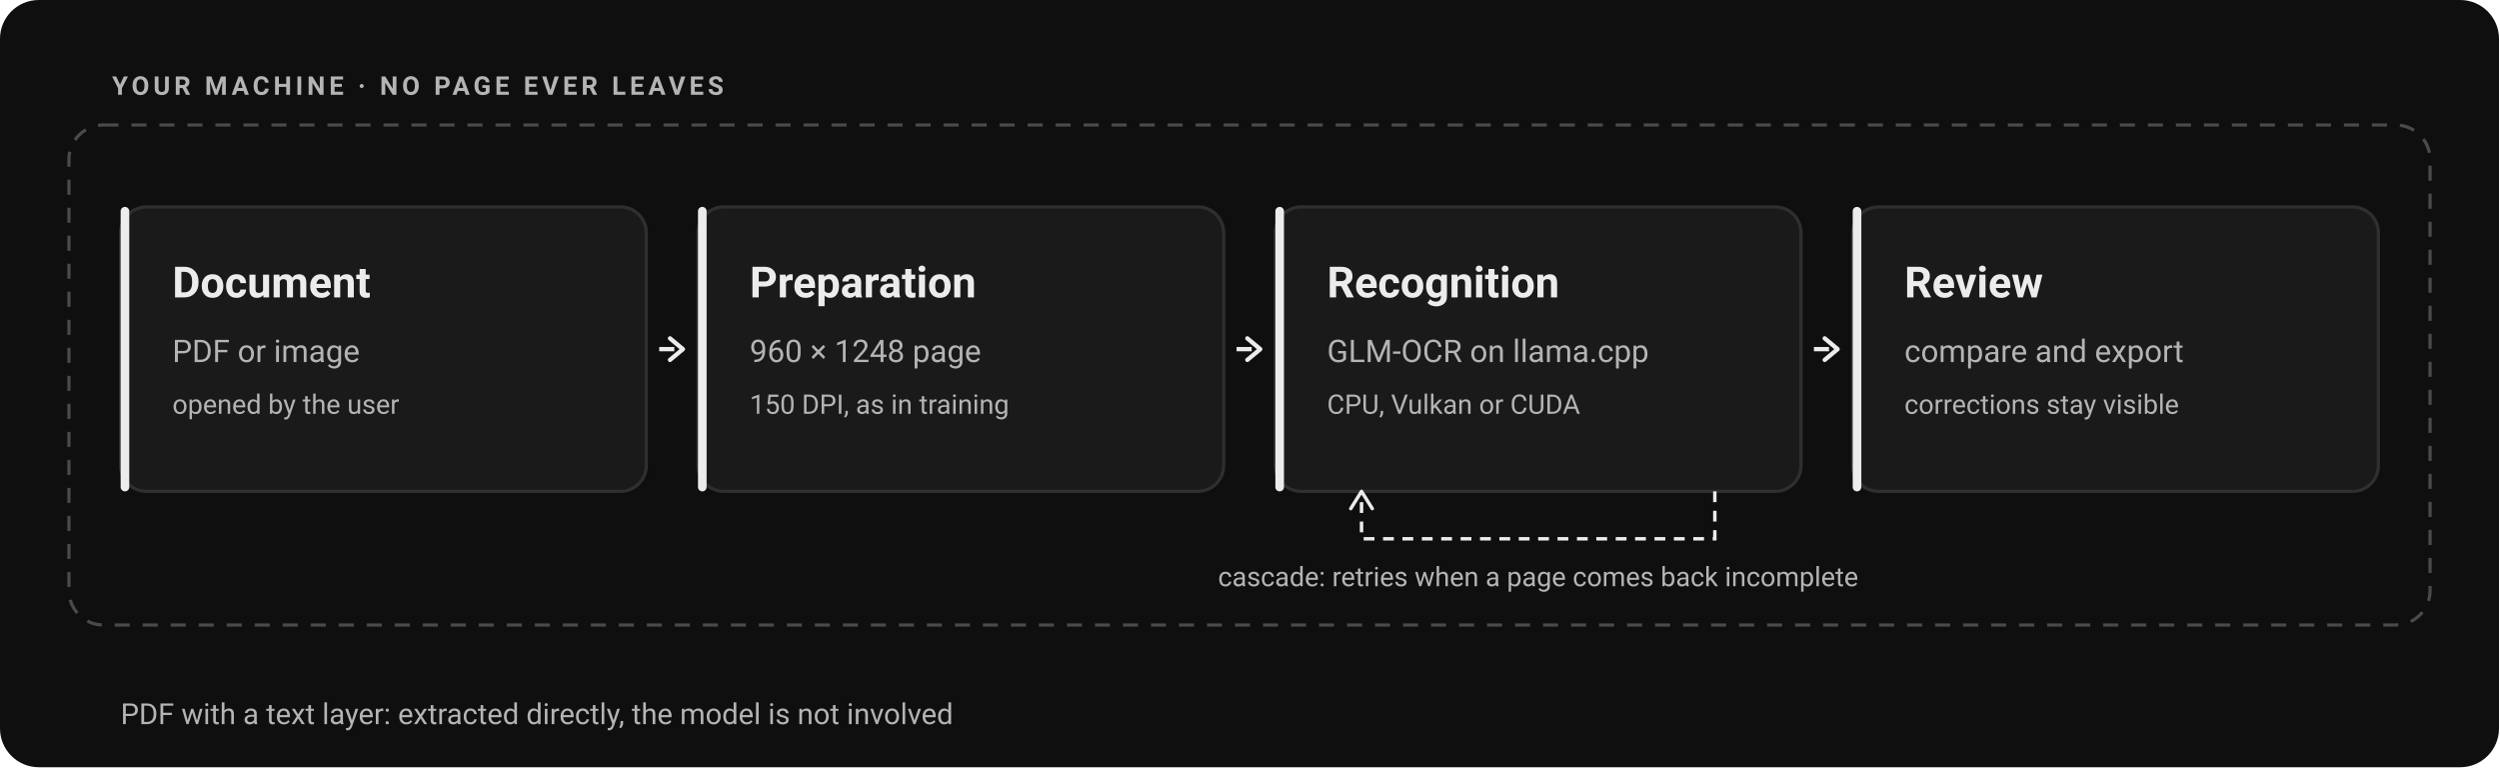
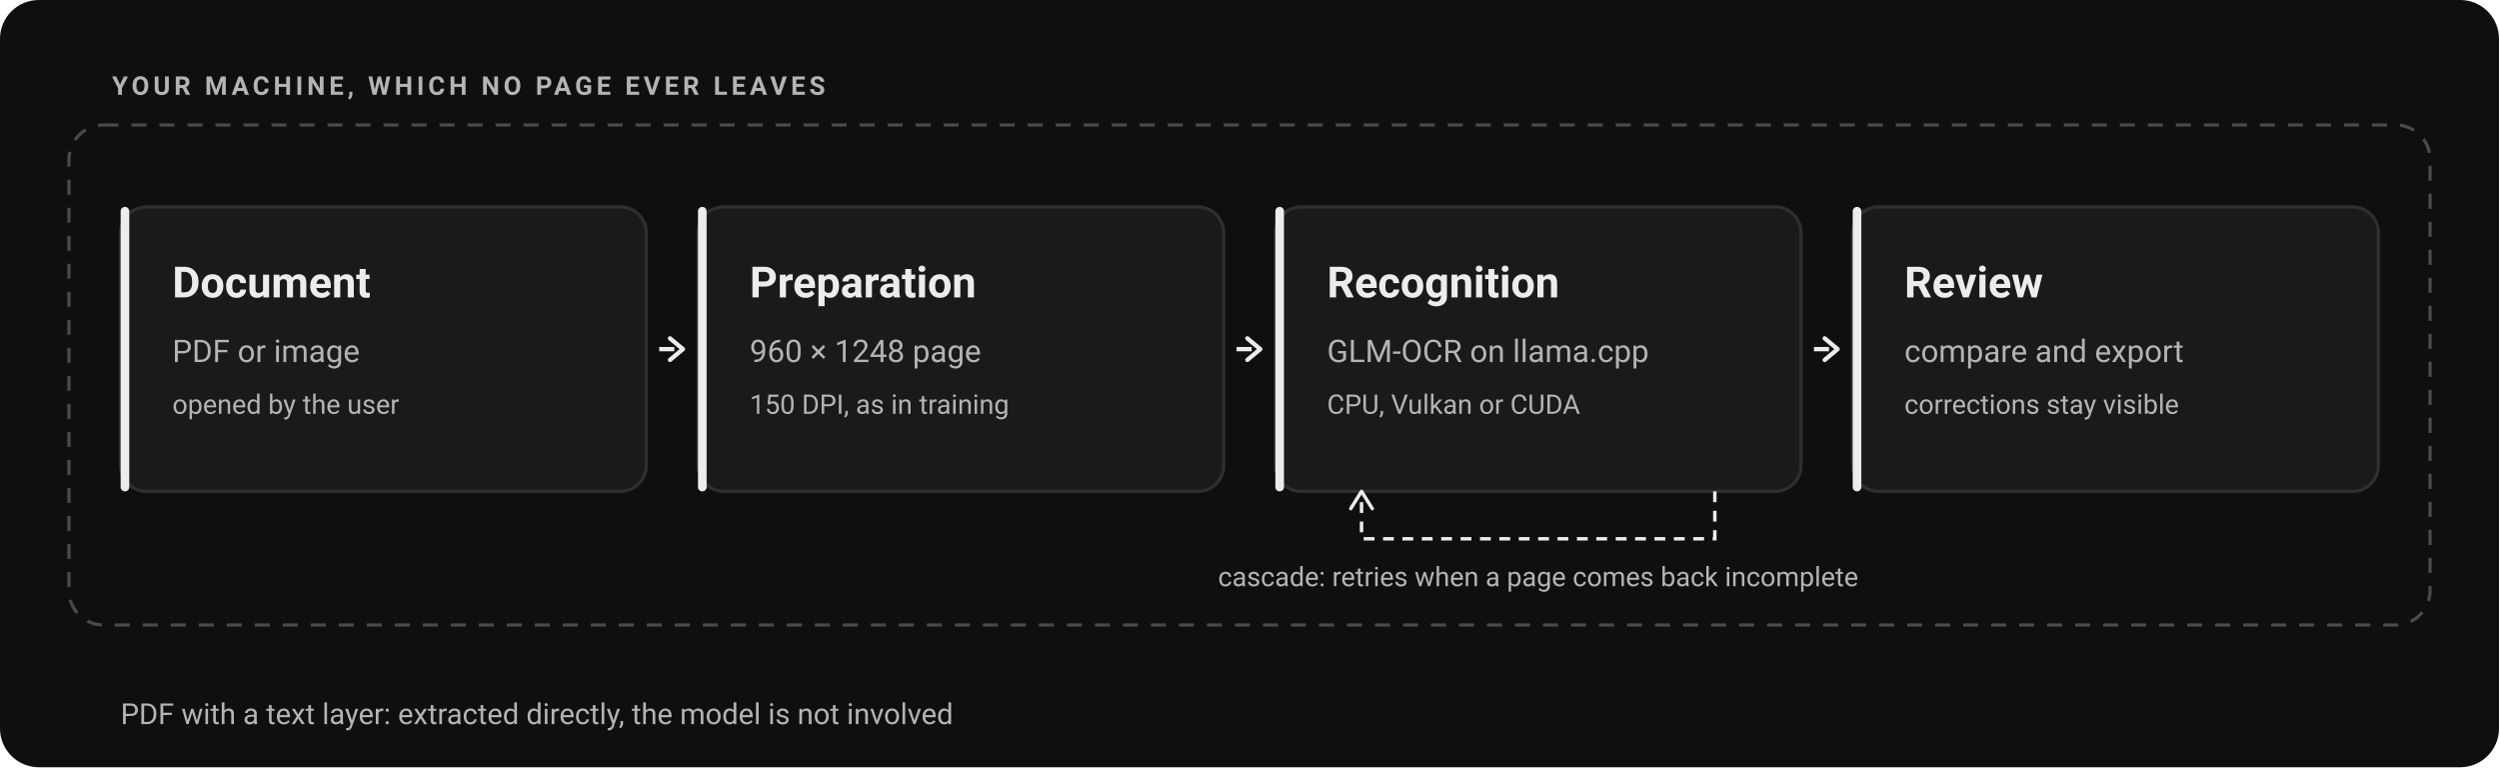
<svg xmlns="http://www.w3.org/2000/svg" width="1160" height="356" viewBox="0 0 1160 356" role="img" aria-labelledby="titolo descrizione">
  <rect width="1160" height="356" rx="18" fill="#0f0f0f" />
  <g font-family="system-ui,-apple-system,Segoe UI,Roboto,Arial,sans-serif">
    <rect x="32" y="58" width="1096" height="232" rx="16" fill="none" stroke="#4a4a4a" stroke-width="1.5" stroke-dasharray="7 6" />
-     <text x="52" y="44" font-size="12" fill="#b4b4b4" font-weight="600" text-anchor="start" letter-spacing="1.8">YOUR MACHINE · NO PAGE EVER LEAVES</text>
+     <text x="52" y="44" font-size="12" fill="#b4b4b4" font-weight="600" text-anchor="start" letter-spacing="1.8">YOUR MACHINE, WHICH NO PAGE EVER LEAVES</text>
    <rect x="56" y="96" width="244" height="132" rx="12" fill="#1a1a1a" stroke="#2f2f2f" stroke-width="1.5" />
    <rect x="56" y="96" width="4" height="132" rx="2" fill="#ececec" />
    <text x="80" y="138" font-size="20" fill="#ececec" font-weight="600" text-anchor="start">Document</text>
    <text x="80" y="168" font-size="14.5" fill="#b4b4b4" font-weight="400" text-anchor="start">PDF or image</text>
    <text x="80" y="192" font-size="12.5" fill="#b4b4b4" font-weight="400" text-anchor="start">opened by the user</text>
    <path d="M306 162.0H313" stroke="#ececec" stroke-width="2" fill="none" />
    <path d="M311 157.0l6 5-6 5" stroke="#ececec" stroke-width="2" fill="none" stroke-linecap="round" stroke-linejoin="round" />
    <rect x="324" y="96" width="244" height="132" rx="12" fill="#1a1a1a" stroke="#2f2f2f" stroke-width="1.5" />
    <rect x="324" y="96" width="4" height="132" rx="2" fill="#ececec" />
    <text x="348" y="138" font-size="20" fill="#ececec" font-weight="600" text-anchor="start">Preparation</text>
    <text x="348" y="168" font-size="14.5" fill="#b4b4b4" font-weight="400" text-anchor="start">960 × 1248 page</text>
    <text x="348" y="192" font-size="12.5" fill="#b4b4b4" font-weight="400" text-anchor="start">150 DPI, as in training</text>
    <path d="M574 162.0H581" stroke="#ececec" stroke-width="2" fill="none" />
    <path d="M579 157.0l6 5-6 5" stroke="#ececec" stroke-width="2" fill="none" stroke-linecap="round" stroke-linejoin="round" />
    <rect x="592" y="96" width="244" height="132" rx="12" fill="#1a1a1a" stroke="#2f2f2f" stroke-width="1.5" />
    <rect x="592" y="96" width="4" height="132" rx="2" fill="#ececec" />
    <text x="616" y="138" font-size="20" fill="#ececec" font-weight="600" text-anchor="start">Recognition</text>
    <text x="616" y="168" font-size="14.5" fill="#b4b4b4" font-weight="400" text-anchor="start">GLM-OCR on llama.cpp</text>
    <text x="616" y="192" font-size="12.5" fill="#b4b4b4" font-weight="400" text-anchor="start">CPU, Vulkan or CUDA</text>
    <path d="M842 162.0H849" stroke="#ececec" stroke-width="2" fill="none" />
    <path d="M847 157.0l6 5-6 5" stroke="#ececec" stroke-width="2" fill="none" stroke-linecap="round" stroke-linejoin="round" />
    <rect x="860" y="96" width="244" height="132" rx="12" fill="#1a1a1a" stroke="#2f2f2f" stroke-width="1.5" />
    <rect x="860" y="96" width="4" height="132" rx="2" fill="#ececec" />
    <text x="884" y="138" font-size="20" fill="#ececec" font-weight="600" text-anchor="start">Review</text>
    <text x="884" y="168" font-size="14.5" fill="#b4b4b4" font-weight="400" text-anchor="start">compare and export</text>
    <text x="884" y="192" font-size="12.5" fill="#b4b4b4" font-weight="400" text-anchor="start">corrections stay visible</text>
    <path d="M796 228v22h-164v-22" stroke="#ececec" stroke-width="1.6" fill="none" stroke-dasharray="5 4" />
    <path d="M627 236l5-8 5 8" stroke="#ececec" stroke-width="1.6" fill="none" stroke-linecap="round" stroke-linejoin="round" />
    <text x="714.0" y="272" font-size="12.5" fill="#b4b4b4" font-weight="400" text-anchor="middle">cascade: retries when a page comes back incomplete</text>
    <text x="56" y="336" font-size="13.5" fill="#b4b4b4" font-weight="400" text-anchor="start">PDF with a text layer: extracted directly, the model is not involved</text>
  </g>
</svg>
